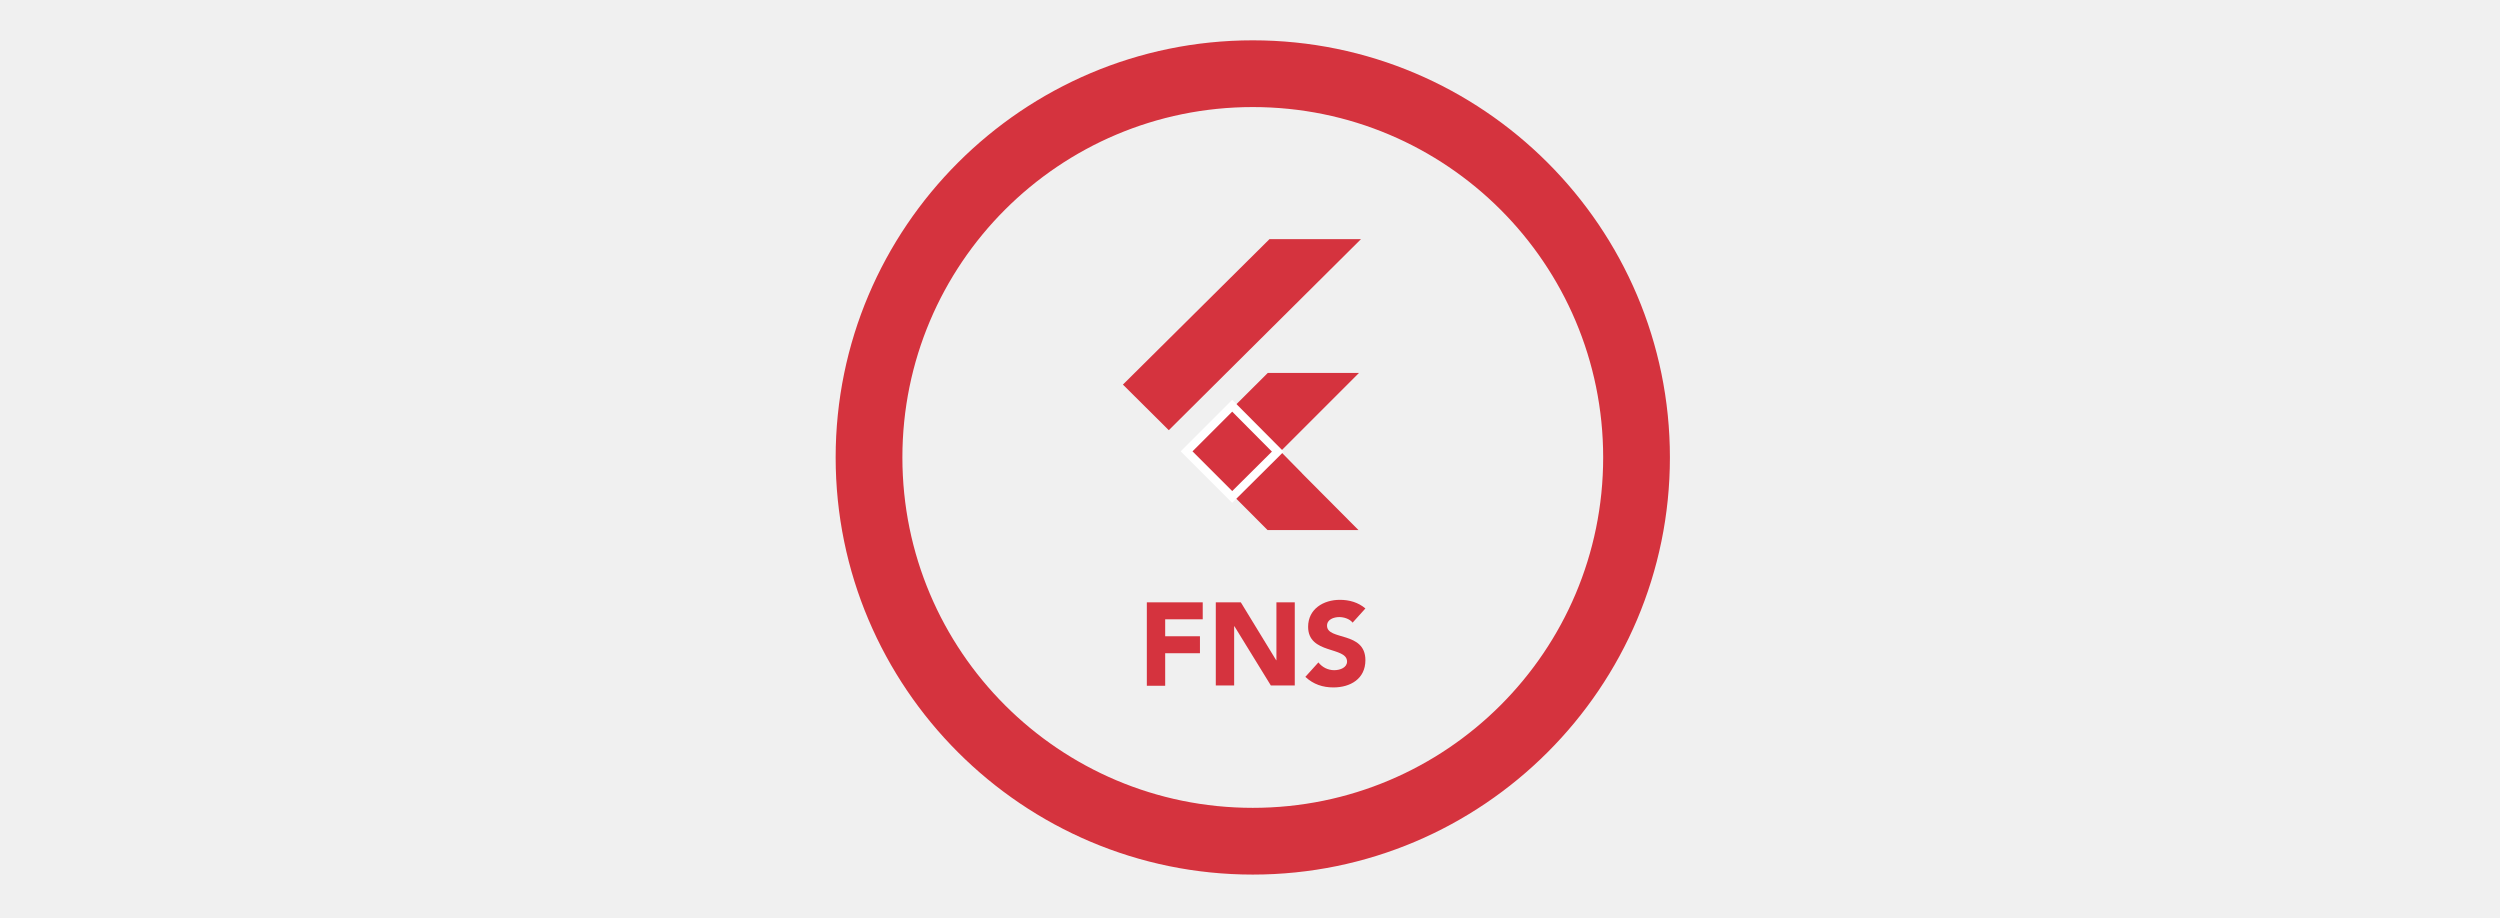
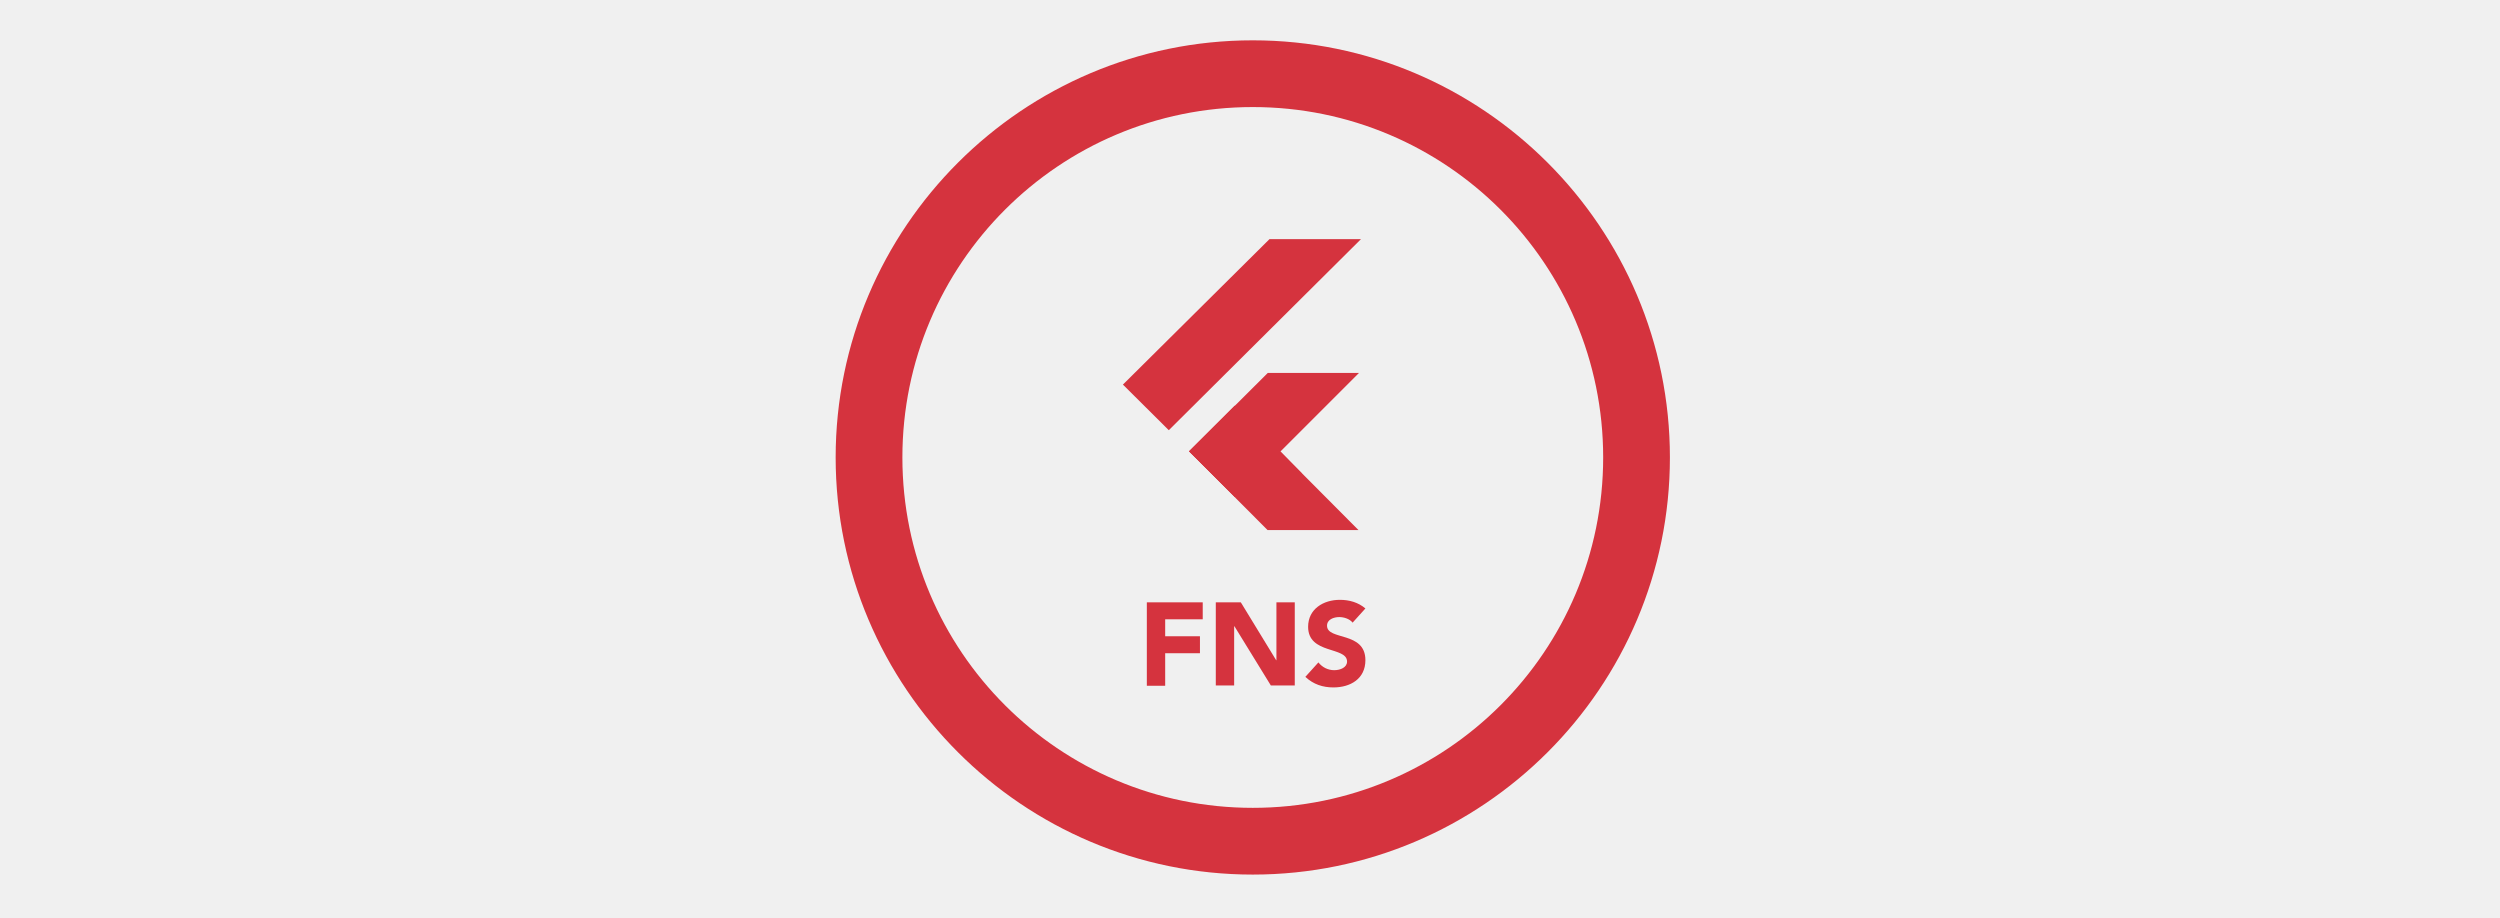
- <svg xmlns="http://www.w3.org/2000/svg" version="1.1" id="Layer_2" x="0px" y="0px" viewBox="0 0 899 330" style="enable-background:new 0 0 899 330;" xml:space="preserve">
+ <svg xmlns="http://www.w3.org/2000/svg" version="1.1" id="Layer_2_1_" x="0px" y="0px" viewBox="0 0 899 330" style="enable-background:new 0 0 899 330;" xml:space="preserve">
  <style type="text/css">
	.st0{fill:#D5333E;}
- 	.st1{fill:#D5333E;stroke:#FFFFFF;stroke-width:3;stroke-miterlimit:10;}
</style>
  <path id="circle_1_" class="st0" d="M450.5,14.5c-82.7,0-150,67.3-150,150s67.3,150,150,150s150-67.3,150-150S533.2,14.5,450.5,14.5  z M450.5,290.5c-69.6,0-126-56.4-126-126s56.4-126,126-126s126,56.4,126,126S520.1,290.5,450.5,290.5z" />
  <polyline id="flutter-icon-a" class="st0" points="488.5,190.6 444,145.9 427.6,162.3 455.8,190.6 " />
  <polygon class="st0" points="444.1,145.9 427.6,162.3 444.1,178.7 460.5,162.4 " />
  <polygon class="st0" points="460.5,162.4 444.1,178.7 468.2,170.3 " />
  <polygon class="st0" points="456.5,86 403.8,138.3 420.3,154.7 489.4,86 " />
  <polyline id="Path-3-2" class="st0" points="488.7,134.1 455.9,134.1 427.6,162.3 444.1,178.7 488.7,134.1 " />
-   <polygon id="Path-4" class="st1" points="443.1,178.7 459.5,162.4 443.1,145.9 426.7,162.3 " />
  <g>
    <path class="st0" d="M412.4,216.6h20.1v6.1H419v6.1h12.5v6.1H419v11.7h-6.6V216.6z" />
-     <path class="st0" d="M437.2,216.6h9l12.7,20.8h0.1v-20.8h6.6v29.9h-8.6l-13.1-21.3h-0.1v21.3h-6.6V216.6z" />
-     <path class="st0" d="M486.4,223.9c-1.1-1.4-3.2-2-4.8-2c-1.9,0-4.4,0.8-4.4,3.1c0,5.4,13.8,1.9,13.8,12.4c0,6.7-5.4,9.8-11.5,9.8   c-3.8,0-7.2-1.1-10.1-3.8l4.7-5.2c1.4,1.8,3.5,2.8,5.7,2.8c2.2,0,4.6-1,4.6-3.1c0-5.5-14-2.5-14-12.5c0-6.4,5.5-9.7,11.4-9.7   c3.4,0,6.6,0.9,9.2,3.1L486.4,223.9z" />
+     <path class="st0" d="M437.2,216.6h9l12.7,20.8h0.1v-20.8h6.6v29.9H457l-13.1-21.3h-0.1v21.3h-6.6V216.6z" />
+     <path class="st0" d="M486.4,223.9c-1.1-1.4-3.2-2-4.8-2c-1.9,0-4.4,0.8-4.4,3.1c0,5.4,13.8,1.9,13.8,12.4c0,6.7-5.4,9.8-11.5,9.8   c-3.8,0-7.2-1.1-10.1-3.8l4.7-5.2c1.4,1.8,3.5,2.8,5.7,2.8s4.6-1,4.6-3.1c0-5.5-14-2.5-14-12.5c0-6.4,5.5-9.7,11.4-9.7   c3.4,0,6.6,0.9,9.2,3.1L486.4,223.9z" />
  </g>
</svg>
